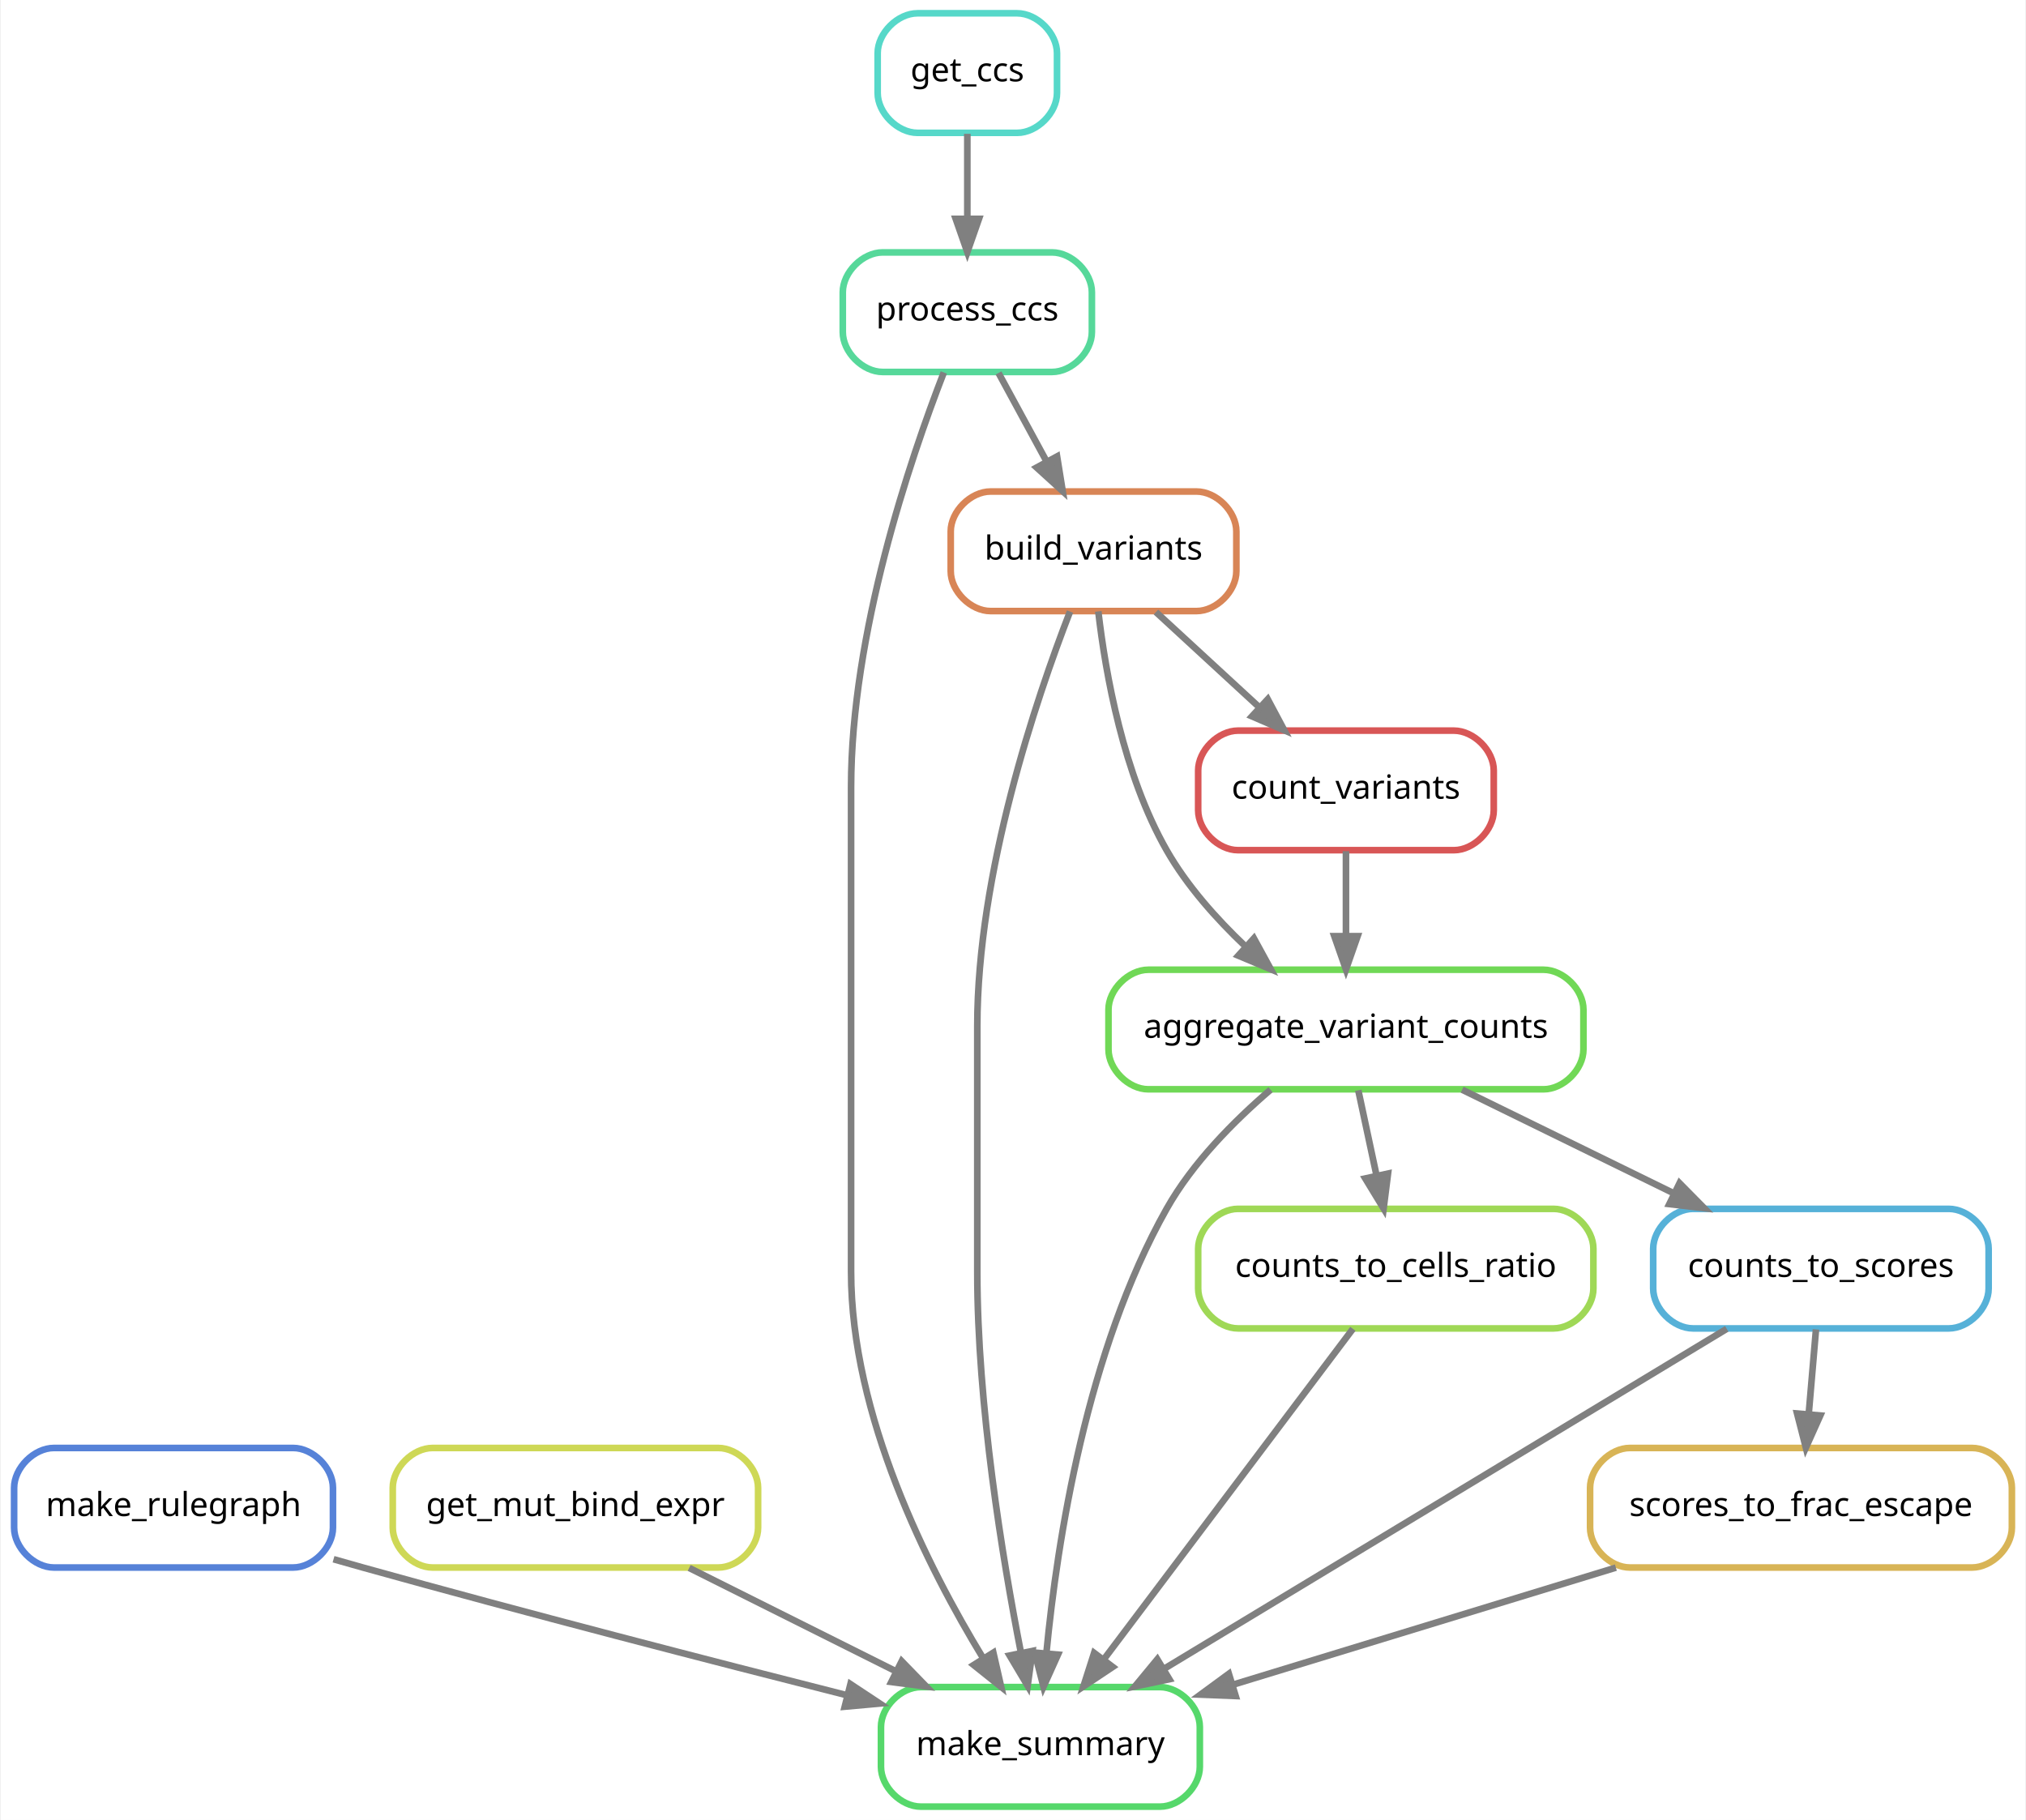
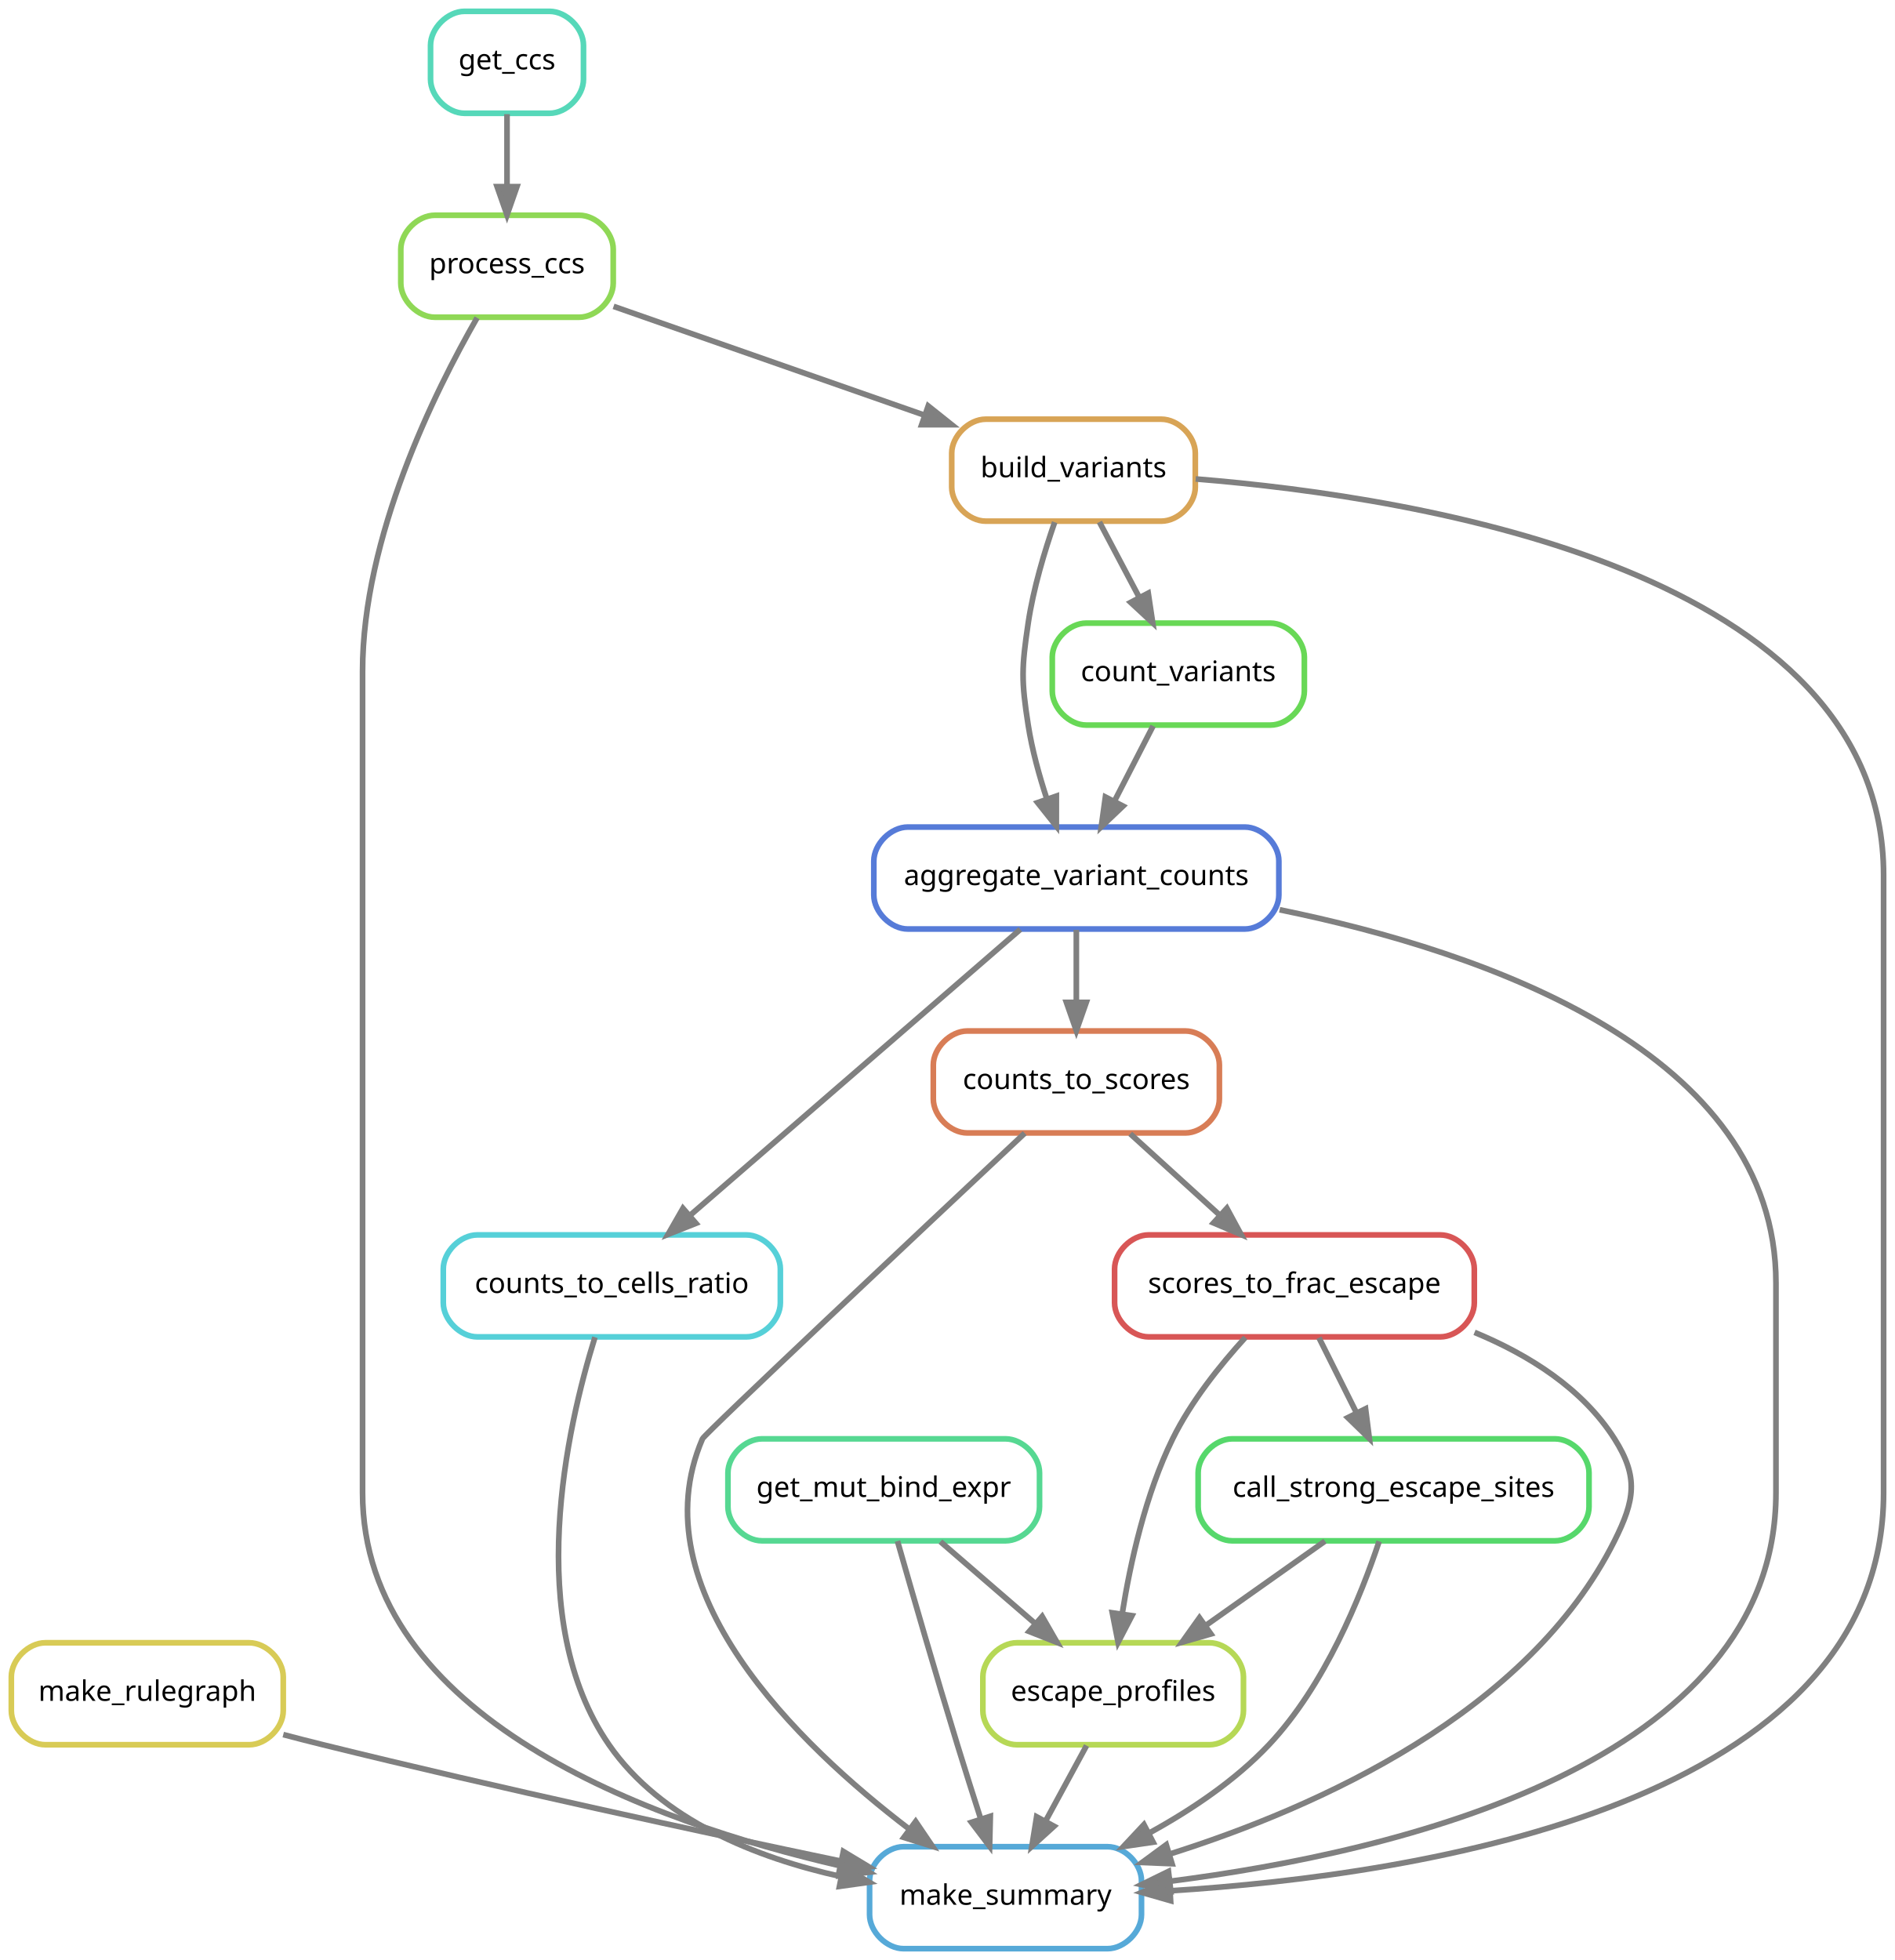
- <svg xmlns="http://www.w3.org/2000/svg" width="610pt" height="548pt" viewBox="0.00 0.00 609.50 548.00">
-   <g id="graph0" class="graph" transform="scale(1 1) rotate(0) translate(4 544)">
-     <polygon fill="white" stroke="transparent" points="-4,4 -4,-544 605.5,-544 605.5,4 -4,4" />
+ <svg xmlns="http://www.w3.org/2000/svg" width="669pt" height="692pt" viewBox="0.00 0.00 669.00 692.00">
+   <g id="graph0" class="graph" transform="scale(1 1) rotate(0) translate(4 688)">
+     <polygon fill="white" stroke="transparent" points="-4,4 -4,-688 665,-688 665,4 -4,4" />
    <g id="node1" class="node">
-       <path fill="none" stroke="#56d86b" stroke-width="2" d="M345,-36C345,-36 273,-36 273,-36 267,-36 261,-30 261,-24 261,-24 261,-12 261,-12 261,-6 267,0 273,0 273,0 345,0 345,0 351,0 357,-6 357,-12 357,-12 357,-24 357,-24 357,-30 351,-36 345,-36" />
-       <text text-anchor="middle" x="309" y="-15.5" font-family="sans" font-size="10.00">make_summary</text>
+       <path fill="none" stroke="#56a9d8" stroke-width="2" d="M387,-36C387,-36 315,-36 315,-36 309,-36 303,-30 303,-24 303,-24 303,-12 303,-12 303,-6 309,0 315,0 315,0 387,0 387,0 393,0 399,-6 399,-12 399,-12 399,-24 399,-24 399,-30 393,-36 387,-36" />
+       <text text-anchor="middle" x="351" y="-15.5" font-family="sans" font-size="10.00">make_summary</text>
    </g>
    <g id="node2" class="node">
-       <path fill="none" stroke="#5682d8" stroke-width="2" d="M84,-108C84,-108 12,-108 12,-108 6,-108 0,-102 0,-96 0,-96 0,-84 0,-84 0,-78 6,-72 12,-72 12,-72 84,-72 84,-72 90,-72 96,-78 96,-84 96,-84 96,-96 96,-96 96,-102 90,-108 84,-108" />
+       <path fill="none" stroke="#d8cb56" stroke-width="2" d="M84,-108C84,-108 12,-108 12,-108 6,-108 0,-102 0,-96 0,-96 0,-84 0,-84 0,-78 6,-72 12,-72 12,-72 84,-72 84,-72 90,-72 96,-78 96,-84 96,-84 96,-96 96,-96 96,-102 90,-108 84,-108" />
      <text text-anchor="middle" x="48" y="-87.5" font-family="sans" font-size="10.00">make_rulegraph</text>
    </g>
-     <g id="edge8" class="edge">
-       <path fill="none" stroke="grey" stroke-width="2" d="M96.17,-74.5C99.15,-73.65 102.12,-72.8 105,-72 154.01,-58.33 209.95,-43.88 250.85,-33.52" />
-       <polygon fill="grey" stroke="grey" stroke-width="2" points="251.81,-36.89 260.64,-31.05 250.09,-30.1 251.81,-36.89" />
+     <g id="edge4" class="edge">
+       <path fill="none" stroke="grey" stroke-width="2" d="M96,-75.58C100.72,-74.34 105.45,-73.12 110,-72 172.13,-56.66 243.81,-41.18 292.74,-30.94" />
+       <polygon fill="grey" stroke="grey" stroke-width="2" points="293.75,-34.31 302.82,-28.84 292.32,-27.45 293.75,-34.31" />
    </g>
    <g id="node3" class="node">
-       <path fill="none" stroke="#ced856" stroke-width="2" d="M212,-108C212,-108 126,-108 126,-108 120,-108 114,-102 114,-96 114,-96 114,-84 114,-84 114,-78 120,-72 126,-72 126,-72 212,-72 212,-72 218,-72 224,-78 224,-84 224,-84 224,-96 224,-96 224,-102 218,-108 212,-108" />
-       <text text-anchor="middle" x="169" y="-87.5" font-family="sans" font-size="10.00">get_mut_bind_expr</text>
+       <path fill="none" stroke="#56d892" stroke-width="2" d="M351,-180C351,-180 265,-180 265,-180 259,-180 253,-174 253,-168 253,-168 253,-156 253,-156 253,-150 259,-144 265,-144 265,-144 351,-144 351,-144 357,-144 363,-150 363,-156 363,-156 363,-168 363,-168 363,-174 357,-180 351,-180" />
+       <text text-anchor="middle" x="308" y="-159.5" font-family="sans" font-size="10.00">get_mut_bind_expr</text>
+     </g>
+     <g id="edge8" class="edge">
+       <path fill="none" stroke="grey" stroke-width="2" d="M312.85,-143.9C317.98,-125.95 326.36,-96.93 334,-72 336.62,-63.46 339.56,-54.18 342.25,-45.8" />
+       <polygon fill="grey" stroke="grey" stroke-width="2" points="345.63,-46.74 345.37,-36.15 338.97,-44.59 345.63,-46.74" />
+     </g>
+     <g id="node13" class="node">
+       <path fill="none" stroke="#b6d856" stroke-width="2" d="M423,-108C423,-108 355,-108 355,-108 349,-108 343,-102 343,-96 343,-96 343,-84 343,-84 343,-78 349,-72 355,-72 355,-72 423,-72 423,-72 429,-72 435,-78 435,-84 435,-84 435,-96 435,-96 435,-102 429,-108 423,-108" />
+       <text text-anchor="middle" x="389" y="-87.5" font-family="sans" font-size="10.00">escape_profiles</text>
+     </g>
+     <g id="edge20" class="edge">
+       <path fill="none" stroke="grey" stroke-width="2" d="M328.02,-143.7C338.13,-134.97 350.54,-124.24 361.52,-114.75" />
+       <polygon fill="grey" stroke="grey" stroke-width="2" points="363.93,-117.29 369.21,-108.1 359.35,-111.99 363.93,-117.29" />
+     </g>
+     <g id="node4" class="node">
+       <path fill="none" stroke="#8fd856" stroke-width="2" d="M200.5,-612C200.5,-612 149.5,-612 149.5,-612 143.5,-612 137.5,-606 137.5,-600 137.5,-600 137.5,-588 137.5,-588 137.5,-582 143.5,-576 149.5,-576 149.5,-576 200.5,-576 200.5,-576 206.5,-576 212.5,-582 212.5,-588 212.5,-588 212.5,-600 212.5,-600 212.5,-606 206.5,-612 200.5,-612" />
+       <text text-anchor="middle" x="175" y="-591.5" font-family="sans" font-size="10.00">process_ccs</text>
+     </g>
+     <g id="edge6" class="edge">
+       <path fill="none" stroke="grey" stroke-width="2" d="M164.43,-575.79C149.49,-549.77 124,-498.41 124,-451 124,-451 124,-451 124,-161 124,-81.41 225.53,-44.77 292.79,-29.22" />
+       <polygon fill="grey" stroke="grey" stroke-width="2" points="293.85,-32.57 302.86,-26.99 292.34,-25.74 293.85,-32.57" />
+     </g>
+     <g id="node6" class="node">
+       <path fill="none" stroke="#d8a456" stroke-width="2" d="M406,-540C406,-540 344,-540 344,-540 338,-540 332,-534 332,-528 332,-528 332,-516 332,-516 332,-510 338,-504 344,-504 344,-504 406,-504 406,-504 412,-504 418,-510 418,-516 418,-516 418,-528 418,-528 418,-534 412,-540 406,-540" />
+       <text text-anchor="middle" x="375" y="-519.5" font-family="sans" font-size="10.00">build_variants</text>
+     </g>
+     <g id="edge12" class="edge">
+       <path fill="none" stroke="grey" stroke-width="2" d="M212.62,-579.83C243.65,-568.97 288.02,-553.44 322.54,-541.36" />
+       <polygon fill="grey" stroke="grey" stroke-width="2" points="323.71,-544.66 332,-538.05 321.4,-538.05 323.71,-544.66" />
+     </g>
+     <g id="node5" class="node">
+       <path fill="none" stroke="#56d8b9" stroke-width="2" d="M190,-684C190,-684 160,-684 160,-684 154,-684 148,-678 148,-672 148,-672 148,-660 148,-660 148,-654 154,-648 160,-648 160,-648 190,-648 190,-648 196,-648 202,-654 202,-660 202,-660 202,-672 202,-672 202,-678 196,-684 190,-684" />
+       <text text-anchor="middle" x="175" y="-663.5" font-family="sans" font-size="10.00">get_ccs</text>
+     </g>
+     <g id="edge11" class="edge">
+       <path fill="none" stroke="grey" stroke-width="2" d="M175,-647.7C175,-639.98 175,-630.71 175,-622.11" />
+       <polygon fill="grey" stroke="grey" stroke-width="2" points="178.5,-622.1 175,-612.1 171.5,-622.1 178.5,-622.1" />
    </g>
    <g id="edge2" class="edge">
-       <path fill="none" stroke="grey" stroke-width="2" d="M203.25,-71.88C222.06,-62.47 245.58,-50.71 265.67,-40.67" />
-       <polygon fill="grey" stroke="grey" stroke-width="2" points="267.24,-43.79 274.62,-36.19 264.11,-37.53 267.24,-43.79" />
+       <path fill="none" stroke="grey" stroke-width="2" d="M418.13,-518.9C498.02,-512.44 661,-486.13 661,-379 661,-379 661,-379 661,-161 661,-51.42 498.91,-26.06 409.14,-20.43" />
+       <polygon fill="grey" stroke="grey" stroke-width="2" points="409.28,-16.93 399.1,-19.86 408.88,-23.92 409.28,-16.93" />
    </g>
-     <g id="node4" class="node">
-       <path fill="none" stroke="#56d89a" stroke-width="2" d="M312.5,-468C312.5,-468 261.5,-468 261.5,-468 255.5,-468 249.5,-462 249.5,-456 249.5,-456 249.5,-444 249.5,-444 249.5,-438 255.5,-432 261.5,-432 261.5,-432 312.5,-432 312.5,-432 318.5,-432 324.5,-438 324.5,-444 324.5,-444 324.5,-456 324.5,-456 324.5,-462 318.5,-468 312.5,-468" />
-       <text text-anchor="middle" x="287" y="-447.5" font-family="sans" font-size="10.00">process_ccs</text>
+     <g id="node7" class="node">
+       <path fill="none" stroke="#567bd8" stroke-width="2" d="M435.5,-396C435.5,-396 316.5,-396 316.5,-396 310.5,-396 304.5,-390 304.5,-384 304.5,-384 304.5,-372 304.5,-372 304.5,-366 310.5,-360 316.5,-360 316.5,-360 435.5,-360 435.5,-360 441.5,-360 447.5,-366 447.5,-372 447.5,-372 447.5,-384 447.5,-384 447.5,-390 441.5,-396 435.5,-396" />
+       <text text-anchor="middle" x="376" y="-375.5" font-family="sans" font-size="10.00">aggregate_variant_counts</text>
    </g>
-     <g id="edge6" class="edge">
-       <path fill="none" stroke="grey" stroke-width="2" d="M279.92,-431.85C269.69,-405.49 252,-353.21 252,-307 252,-307 252,-307 252,-161 252,-117.8 275,-72.19 291.78,-44.66" />
-       <polygon fill="grey" stroke="grey" stroke-width="2" points="294.83,-46.37 297.19,-36.04 288.91,-42.65 294.83,-46.37" />
+     <g id="edge14" class="edge">
+       <path fill="none" stroke="grey" stroke-width="2" d="M368.35,-503.63C364.8,-493.42 360.8,-480.17 359,-468 356.66,-452.17 356.53,-447.81 359,-432 360.36,-423.31 362.9,-414.1 365.61,-405.84" />
+       <polygon fill="grey" stroke="grey" stroke-width="2" points="368.94,-406.93 368.93,-396.33 362.33,-404.62 368.94,-406.93" />
    </g>
-     <g id="node6" class="node">
-       <path fill="none" stroke="#d88556" stroke-width="2" d="M356,-396C356,-396 294,-396 294,-396 288,-396 282,-390 282,-384 282,-384 282,-372 282,-372 282,-366 288,-360 294,-360 294,-360 356,-360 356,-360 362,-360 368,-366 368,-372 368,-372 368,-384 368,-384 368,-390 362,-396 356,-396" />
-       <text text-anchor="middle" x="325" y="-375.5" font-family="sans" font-size="10.00">build_variants</text>
+     <g id="node8" class="node">
+       <path fill="none" stroke="#68d856" stroke-width="2" d="M444.5,-468C444.5,-468 379.5,-468 379.5,-468 373.5,-468 367.5,-462 367.5,-456 367.5,-456 367.5,-444 367.5,-444 367.5,-438 373.5,-432 379.5,-432 379.5,-432 444.5,-432 444.5,-432 450.5,-432 456.5,-438 456.5,-444 456.5,-444 456.5,-456 456.5,-456 456.5,-462 450.5,-468 444.5,-468" />
+       <text text-anchor="middle" x="412" y="-447.5" font-family="sans" font-size="10.00">count_variants</text>
+     </g>
+     <g id="edge15" class="edge">
+       <path fill="none" stroke="grey" stroke-width="2" d="M384.15,-503.7C388.4,-495.64 393.56,-485.89 398.27,-476.98" />
+       <polygon fill="grey" stroke="grey" stroke-width="2" points="401.38,-478.58 402.96,-468.1 395.19,-475.31 401.38,-478.58" />
    </g>
    <g id="edge10" class="edge">
-       <path fill="none" stroke="grey" stroke-width="2" d="M296.39,-431.7C300.76,-423.64 306.06,-413.89 310.9,-404.98" />
-       <polygon fill="grey" stroke="grey" stroke-width="2" points="314.02,-406.56 315.71,-396.1 307.87,-403.22 314.02,-406.56" />
+       <path fill="none" stroke="grey" stroke-width="2" d="M447.77,-366.8C520.7,-351.91 623,-316.49 623,-235 623,-235 623,-235 623,-161 623,-65.22 488.81,-33.93 408.94,-23.79" />
+       <polygon fill="grey" stroke="grey" stroke-width="2" points="409.35,-20.32 399,-22.61 408.52,-27.27 409.35,-20.32" />
    </g>
-     <g id="node5" class="node">
-       <path fill="none" stroke="#56d8c9" stroke-width="2" d="M302,-540C302,-540 272,-540 272,-540 266,-540 260,-534 260,-528 260,-528 260,-516 260,-516 260,-510 266,-504 272,-504 272,-504 302,-504 302,-504 308,-504 314,-510 314,-516 314,-516 314,-528 314,-528 314,-534 308,-540 302,-540" />
-       <text text-anchor="middle" x="287" y="-519.5" font-family="sans" font-size="10.00">get_ccs</text>
+     <g id="node9" class="node">
+       <path fill="none" stroke="#56d0d8" stroke-width="2" d="M259.5,-252C259.5,-252 164.5,-252 164.5,-252 158.5,-252 152.5,-246 152.5,-240 152.5,-240 152.5,-228 152.5,-228 152.5,-222 158.5,-216 164.5,-216 164.5,-216 259.5,-216 259.5,-216 265.5,-216 271.5,-222 271.5,-228 271.5,-228 271.5,-240 271.5,-240 271.5,-246 265.5,-252 259.5,-252" />
+       <text text-anchor="middle" x="212" y="-231.5" font-family="sans" font-size="10.00">counts_to_cells_ratio</text>
+     </g>
+     <g id="edge16" class="edge">
+       <path fill="none" stroke="grey" stroke-width="2" d="M356.22,-359.87C327.16,-334.71 272.81,-287.65 239.77,-259.04" />
+       <polygon fill="grey" stroke="grey" stroke-width="2" points="241.7,-256.09 231.85,-252.19 237.12,-261.38 241.7,-256.09" />
+     </g>
+     <g id="node10" class="node">
+       <path fill="none" stroke="#d87d56" stroke-width="2" d="M414.5,-324C414.5,-324 337.5,-324 337.5,-324 331.5,-324 325.5,-318 325.5,-312 325.5,-312 325.5,-300 325.5,-300 325.5,-294 331.5,-288 337.5,-288 337.5,-288 414.5,-288 414.5,-288 420.5,-288 426.5,-294 426.5,-300 426.5,-300 426.5,-312 426.5,-312 426.5,-318 420.5,-324 414.5,-324" />
+       <text text-anchor="middle" x="376" y="-303.5" font-family="sans" font-size="10.00">counts_to_scores</text>
+     </g>
+     <g id="edge17" class="edge">
+       <path fill="none" stroke="grey" stroke-width="2" d="M376,-359.7C376,-351.98 376,-342.71 376,-334.11" />
+       <polygon fill="grey" stroke="grey" stroke-width="2" points="379.5,-334.1 376,-324.1 372.5,-334.1 379.5,-334.1" />
+     </g>
+     <g id="edge13" class="edge">
+       <path fill="none" stroke="grey" stroke-width="2" d="M403.1,-431.7C399,-423.73 394.05,-414.1 389.51,-405.26" />
+       <polygon fill="grey" stroke="grey" stroke-width="2" points="392.48,-403.4 384.8,-396.1 386.26,-406.6 392.48,-403.4" />
    </g>
    <g id="edge9" class="edge">
-       <path fill="none" stroke="grey" stroke-width="2" d="M287,-503.7C287,-495.98 287,-486.71 287,-478.11" />
-       <polygon fill="grey" stroke="grey" stroke-width="2" points="290.5,-478.1 287,-468.1 283.5,-478.1 290.5,-478.1" />
+       <path fill="none" stroke="grey" stroke-width="2" d="M206.05,-215.88C196.23,-184.29 180.58,-116.04 211,-72 229.44,-45.29 263.21,-32.03 292.96,-25.45" />
+       <polygon fill="grey" stroke="grey" stroke-width="2" points="293.75,-28.86 302.87,-23.47 292.37,-22 293.75,-28.86" />
+     </g>
+     <g id="edge3" class="edge">
+       <path fill="none" stroke="grey" stroke-width="2" d="M357.77,-287.91C321.73,-254.11 244.76,-181.78 244,-180 221.09,-126.75 277.8,-72.07 317.12,-42.13" />
+       <polygon fill="grey" stroke="grey" stroke-width="2" points="319.27,-44.89 325.21,-36.12 315.1,-39.27 319.27,-44.89" />
+     </g>
+     <g id="node11" class="node">
+       <path fill="none" stroke="#d85656" stroke-width="2" d="M504.5,-252C504.5,-252 401.5,-252 401.5,-252 395.5,-252 389.5,-246 389.5,-240 389.5,-240 389.5,-228 389.5,-228 389.5,-222 395.5,-216 401.5,-216 401.5,-216 504.5,-216 504.5,-216 510.5,-216 516.5,-222 516.5,-228 516.5,-228 516.5,-240 516.5,-240 516.5,-246 510.5,-252 504.5,-252" />
+       <text text-anchor="middle" x="453" y="-231.5" font-family="sans" font-size="10.00">scores_to_frac_escape</text>
+     </g>
+     <g id="edge18" class="edge">
+       <path fill="none" stroke="grey" stroke-width="2" d="M395.03,-287.7C404.54,-279.05 416.21,-268.45 426.57,-259.03" />
+       <polygon fill="grey" stroke="grey" stroke-width="2" points="429.14,-261.42 434.19,-252.1 424.43,-256.24 429.14,-261.42" />
    </g>
    <g id="edge1" class="edge">
-       <path fill="none" stroke="grey" stroke-width="2" d="M317.92,-359.85C307.69,-333.49 290,-281.21 290,-235 290,-235 290,-235 290,-161 290,-120.86 297.55,-74.9 303.13,-46.4" />
-       <polygon fill="grey" stroke="grey" stroke-width="2" points="306.61,-46.88 305.16,-36.39 299.74,-45.5 306.61,-46.88" />
+       <path fill="none" stroke="grey" stroke-width="2" d="M516.58,-217.59C535.77,-209.65 554.73,-197.74 566,-180 574.58,-166.5 573.16,-158.31 566,-144 535.64,-83.29 461.49,-50 408.77,-33.35" />
+       <polygon fill="grey" stroke="grey" stroke-width="2" points="409.78,-30 399.2,-30.43 407.74,-36.7 409.78,-30" />
    </g>
-     <g id="node7" class="node">
-       <path fill="none" stroke="#70d856" stroke-width="2" d="M460.5,-252C460.5,-252 341.5,-252 341.5,-252 335.5,-252 329.5,-246 329.5,-240 329.5,-240 329.5,-228 329.5,-228 329.5,-222 335.5,-216 341.5,-216 341.5,-216 460.5,-216 460.5,-216 466.5,-216 472.5,-222 472.5,-228 472.5,-228 472.5,-240 472.5,-240 472.5,-246 466.5,-252 460.5,-252" />
-       <text text-anchor="middle" x="401" y="-231.5" font-family="sans" font-size="10.00">aggregate_variant_counts</text>
+     <g id="node12" class="node">
+       <path fill="none" stroke="#56d86b" stroke-width="2" d="M545,-180C545,-180 431,-180 431,-180 425,-180 419,-174 419,-168 419,-168 419,-156 419,-156 419,-150 425,-144 431,-144 431,-144 545,-144 545,-144 551,-144 557,-150 557,-156 557,-156 557,-168 557,-168 557,-174 551,-180 545,-180" />
+       <text text-anchor="middle" x="488" y="-159.5" font-family="sans" font-size="10.00">call_strong_escape_sites</text>
    </g>
-     <g id="edge12" class="edge">
-       <path fill="none" stroke="grey" stroke-width="2" d="M326.43,-359.9C328.61,-341.19 333.98,-310.81 347,-288 353.09,-277.32 361.95,-267.37 370.73,-259.04" />
-       <polygon fill="grey" stroke="grey" stroke-width="2" points="373.28,-261.45 378.36,-252.15 368.59,-256.25 373.28,-261.45" />
+     <g id="edge19" class="edge">
+       <path fill="none" stroke="grey" stroke-width="2" d="M461.65,-215.7C465.64,-207.73 470.45,-198.1 474.87,-189.26" />
+       <polygon fill="grey" stroke="grey" stroke-width="2" points="478.11,-190.61 479.45,-180.1 471.85,-187.48 478.11,-190.61" />
    </g>
-     <g id="node8" class="node">
-       <path fill="none" stroke="#d85656" stroke-width="2" d="M433.5,-324C433.5,-324 368.5,-324 368.5,-324 362.5,-324 356.5,-318 356.5,-312 356.5,-312 356.5,-300 356.5,-300 356.5,-294 362.5,-288 368.5,-288 368.5,-288 433.5,-288 433.5,-288 439.5,-288 445.5,-294 445.5,-300 445.5,-300 445.5,-312 445.5,-312 445.5,-318 439.5,-324 433.5,-324" />
-       <text text-anchor="middle" x="401" y="-303.5" font-family="sans" font-size="10.00">count_variants</text>
+     <g id="edge22" class="edge">
+       <path fill="none" stroke="grey" stroke-width="2" d="M435.66,-215.78C426.77,-206.03 416.48,-193.19 410,-180 400.4,-160.47 395.06,-136.33 392.17,-118.12" />
+       <polygon fill="grey" stroke="grey" stroke-width="2" points="395.63,-117.57 390.74,-108.17 388.7,-118.56 395.63,-117.57" />
    </g>
-     <g id="edge13" class="edge">
-       <path fill="none" stroke="grey" stroke-width="2" d="M343.79,-359.7C353.17,-351.05 364.68,-340.45 374.91,-331.03" />
-       <polygon fill="grey" stroke="grey" stroke-width="2" points="377.45,-333.45 382.43,-324.1 372.7,-328.3 377.45,-333.45" />
+     <g id="edge7" class="edge">
+       <path fill="none" stroke="grey" stroke-width="2" d="M482.9,-143.8C476.45,-124.44 463.75,-92.94 444,-72 432.18,-59.46 416.71,-49.05 401.8,-40.87" />
+       <polygon fill="grey" stroke="grey" stroke-width="2" points="403.1,-37.6 392.62,-36.07 399.86,-43.81 403.1,-37.6" />
+     </g>
+     <g id="edge21" class="edge">
+       <path fill="none" stroke="grey" stroke-width="2" d="M463.78,-143.88C451.08,-134.89 435.34,-123.76 421.58,-114.03" />
+       <polygon fill="grey" stroke="grey" stroke-width="2" points="423.5,-111.11 413.31,-108.19 419.46,-116.82 423.5,-111.11" />
    </g>
    <g id="edge5" class="edge">
-       <path fill="none" stroke="grey" stroke-width="2" d="M378.3,-215.88C367.3,-206.44 354.8,-193.85 347,-180 322.93,-137.29 314.06,-79.95 310.83,-46.49" />
-       <polygon fill="grey" stroke="grey" stroke-width="2" points="314.28,-45.77 309.93,-36.11 307.3,-46.37 314.28,-45.77" />
-     </g>
-     <g id="node9" class="node">
-       <path fill="none" stroke="#9fd856" stroke-width="2" d="M463.5,-180C463.5,-180 368.5,-180 368.5,-180 362.5,-180 356.5,-174 356.5,-168 356.5,-168 356.5,-156 356.5,-156 356.5,-150 362.5,-144 368.5,-144 368.5,-144 463.5,-144 463.5,-144 469.5,-144 475.5,-150 475.5,-156 475.5,-156 475.5,-168 475.5,-168 475.5,-174 469.5,-180 463.5,-180" />
-       <text text-anchor="middle" x="416" y="-159.5" font-family="sans" font-size="10.00">counts_to_cells_ratio</text>
-     </g>
-     <g id="edge14" class="edge">
-       <path fill="none" stroke="grey" stroke-width="2" d="M404.71,-215.7C406.36,-207.98 408.35,-198.71 410.19,-190.11" />
-       <polygon fill="grey" stroke="grey" stroke-width="2" points="413.66,-190.62 412.33,-180.1 406.82,-189.15 413.66,-190.62" />
-     </g>
-     <g id="node10" class="node">
-       <path fill="none" stroke="#56b1d8" stroke-width="2" d="M582.5,-180C582.5,-180 505.5,-180 505.5,-180 499.5,-180 493.5,-174 493.5,-168 493.5,-168 493.5,-156 493.5,-156 493.5,-150 499.5,-144 505.5,-144 505.5,-144 582.5,-144 582.5,-144 588.5,-144 594.5,-150 594.5,-156 594.5,-156 594.5,-168 594.5,-168 594.5,-174 588.5,-180 582.5,-180" />
-       <text text-anchor="middle" x="544" y="-159.5" font-family="sans" font-size="10.00">counts_to_scores</text>
-     </g>
-     <g id="edge15" class="edge">
-       <path fill="none" stroke="grey" stroke-width="2" d="M435.98,-215.88C455.2,-206.47 479.23,-194.71 499.74,-184.67" />
-       <polygon fill="grey" stroke="grey" stroke-width="2" points="501.44,-187.73 508.88,-180.19 498.36,-181.44 501.44,-187.73" />
-     </g>
-     <g id="edge11" class="edge">
-       <path fill="none" stroke="grey" stroke-width="2" d="M401,-287.7C401,-279.98 401,-270.71 401,-262.11" />
-       <polygon fill="grey" stroke="grey" stroke-width="2" points="404.5,-262.1 401,-252.1 397.5,-262.1 404.5,-262.1" />
-     </g>
-     <g id="edge4" class="edge">
-       <path fill="none" stroke="grey" stroke-width="2" d="M403.09,-143.87C384.46,-119.14 349.87,-73.24 328.22,-44.51" />
-       <polygon fill="grey" stroke="grey" stroke-width="2" points="330.77,-42.07 321.95,-36.19 325.18,-46.28 330.77,-42.07" />
-     </g>
-     <g id="edge7" class="edge">
-       <path fill="none" stroke="grey" stroke-width="2" d="M515.65,-143.87C473.22,-118.23 393.15,-69.85 346.11,-41.43" />
-       <polygon fill="grey" stroke="grey" stroke-width="2" points="347.82,-38.37 337.45,-36.19 344.2,-44.36 347.82,-38.37" />
-     </g>
-     <g id="node11" class="node">
-       <path fill="none" stroke="#d8b456" stroke-width="2" d="M589.5,-108C589.5,-108 486.5,-108 486.5,-108 480.5,-108 474.5,-102 474.5,-96 474.5,-96 474.5,-84 474.5,-84 474.5,-78 480.5,-72 486.5,-72 486.5,-72 589.5,-72 589.5,-72 595.5,-72 601.5,-78 601.5,-84 601.5,-84 601.5,-96 601.5,-96 601.5,-102 595.5,-108 589.5,-108" />
-       <text text-anchor="middle" x="538" y="-87.5" font-family="sans" font-size="10.00">scores_to_frac_escape</text>
-     </g>
-     <g id="edge16" class="edge">
-       <path fill="none" stroke="grey" stroke-width="2" d="M542.52,-143.7C541.86,-135.98 541.06,-126.71 540.32,-118.11" />
-       <polygon fill="grey" stroke="grey" stroke-width="2" points="543.81,-117.77 539.47,-108.1 536.83,-118.37 543.81,-117.77" />
-     </g>
-     <g id="edge3" class="edge">
-       <path fill="none" stroke="grey" stroke-width="2" d="M482.27,-71.97C447.3,-61.28 402.29,-47.52 366.91,-36.7" />
-       <polygon fill="grey" stroke="grey" stroke-width="2" points="367.79,-33.31 357.2,-33.73 365.74,-40 367.79,-33.31" />
+       <path fill="none" stroke="grey" stroke-width="2" d="M379.61,-71.7C375.24,-63.64 369.94,-53.89 365.1,-44.98" />
+       <polygon fill="grey" stroke="grey" stroke-width="2" points="368.13,-43.22 360.29,-36.1 361.98,-46.56 368.13,-43.22" />
    </g>
  </g>
</svg>
